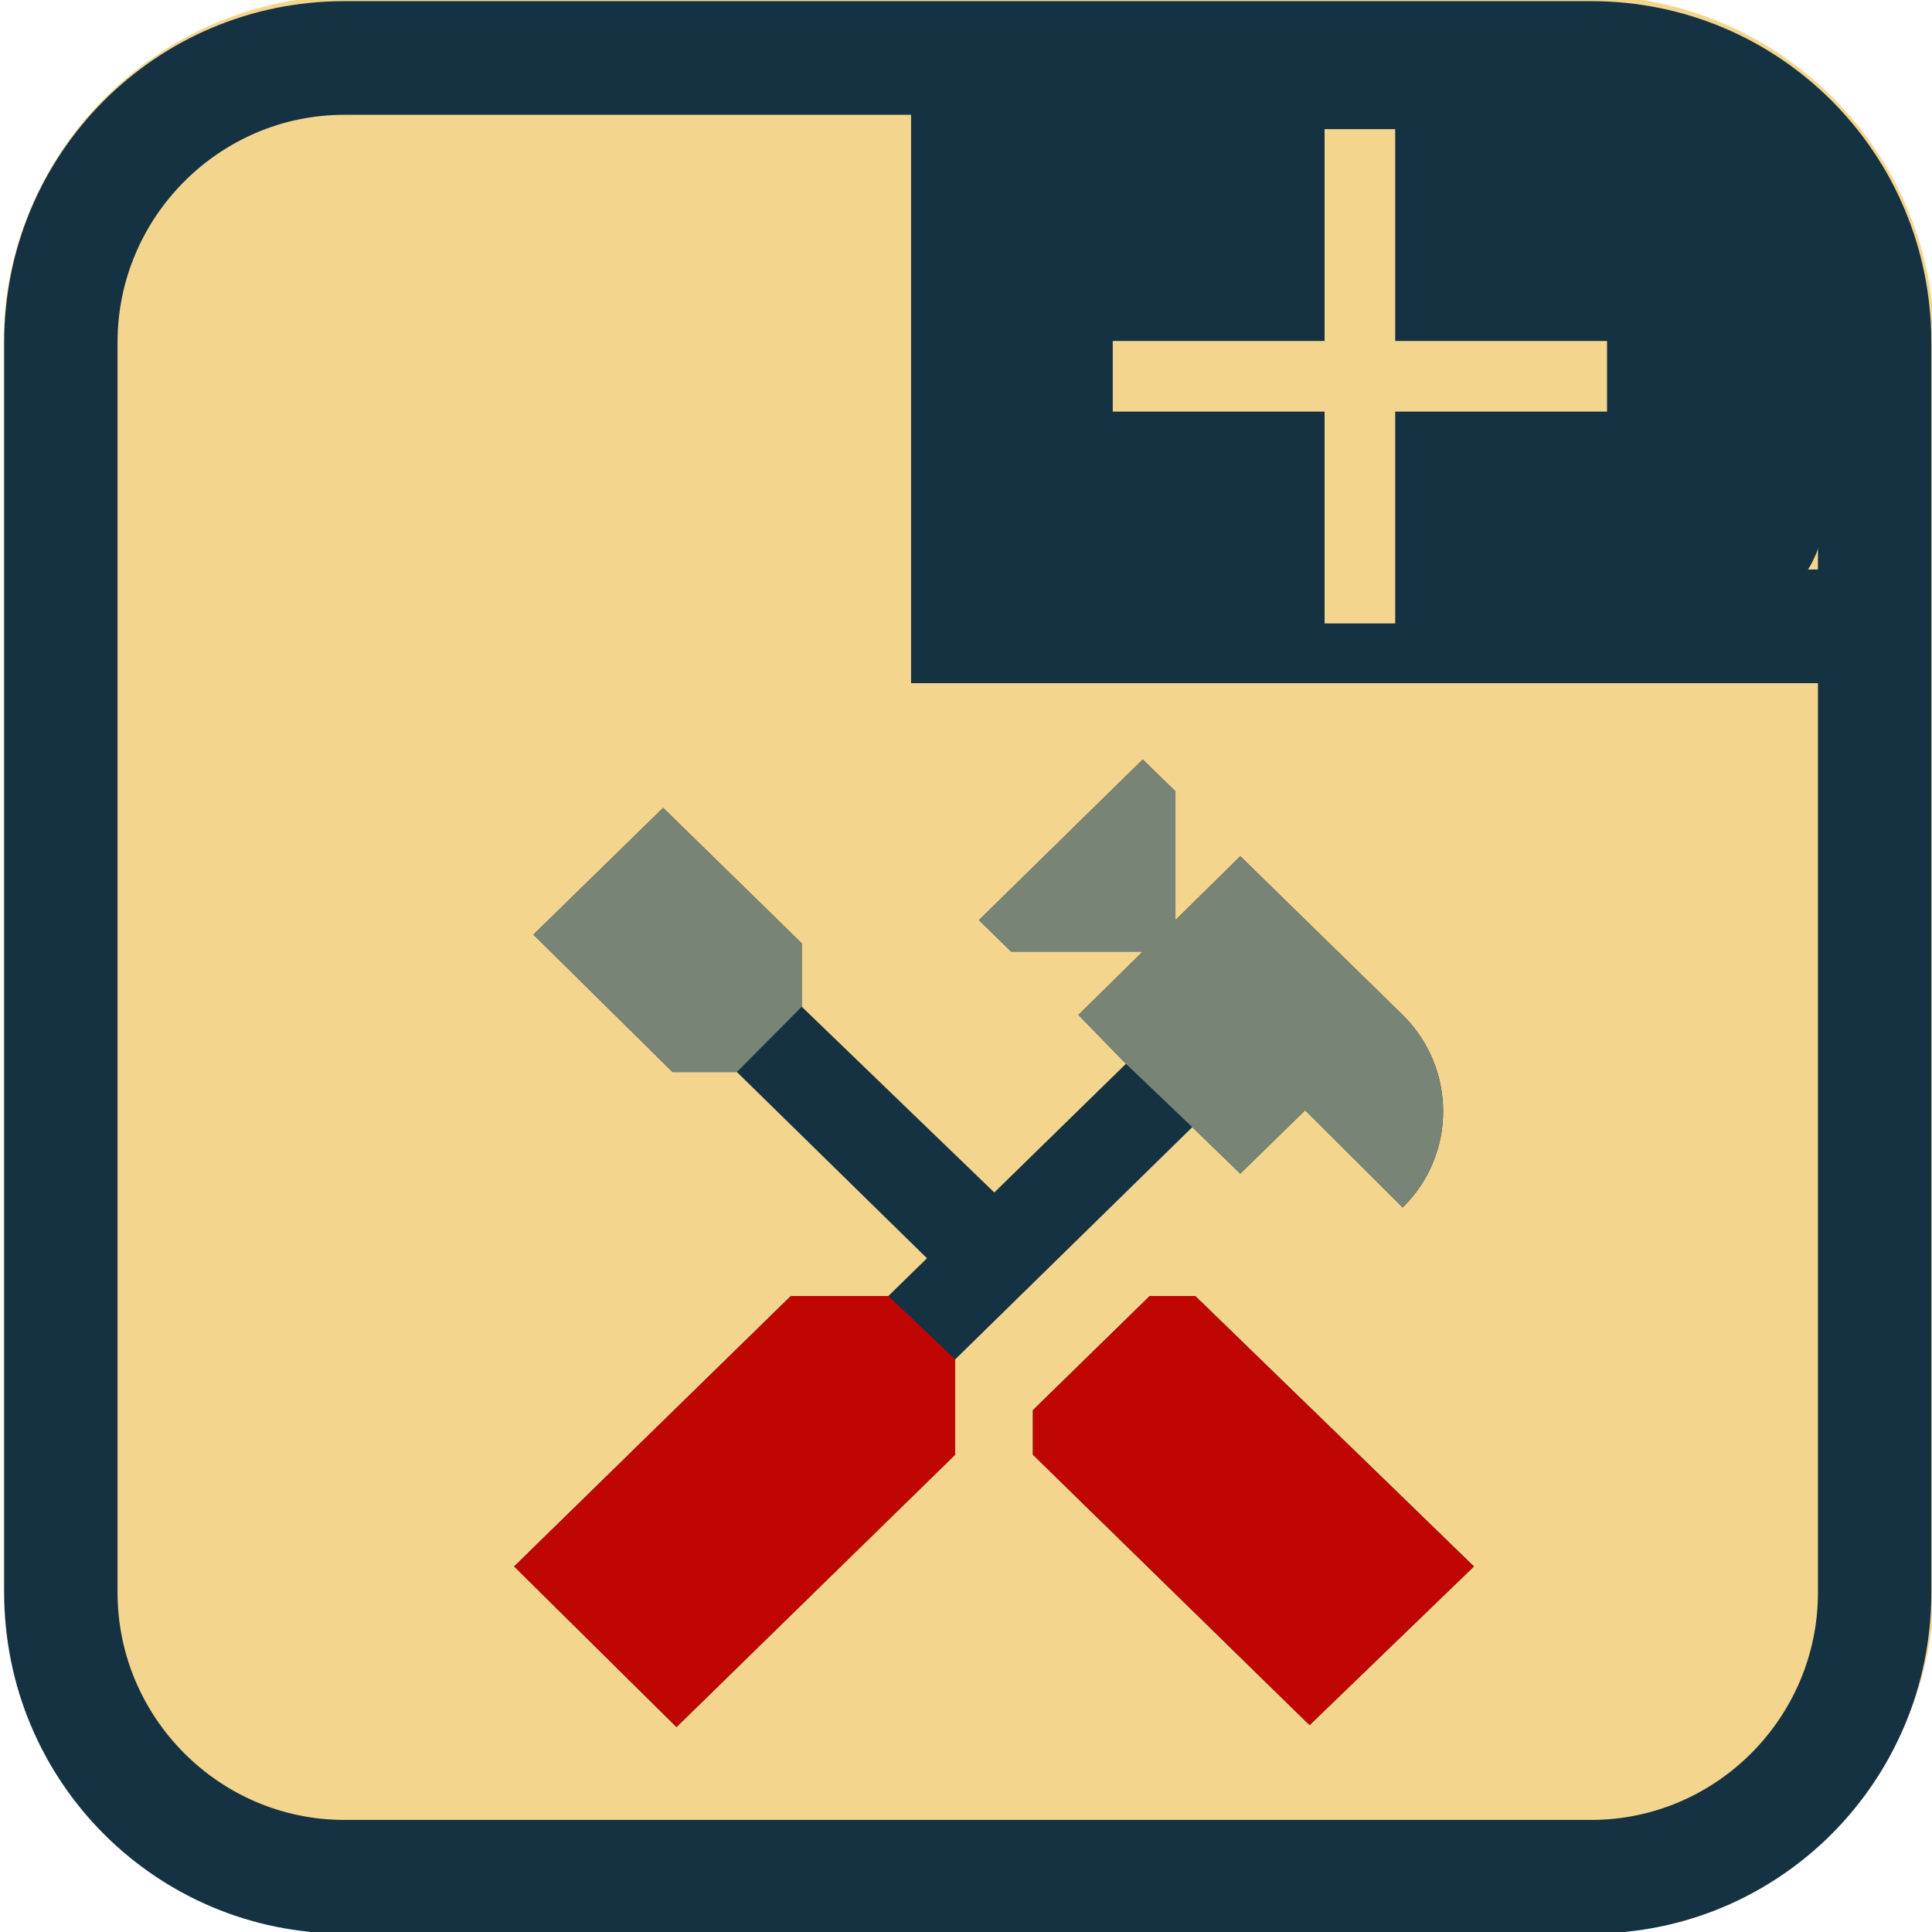
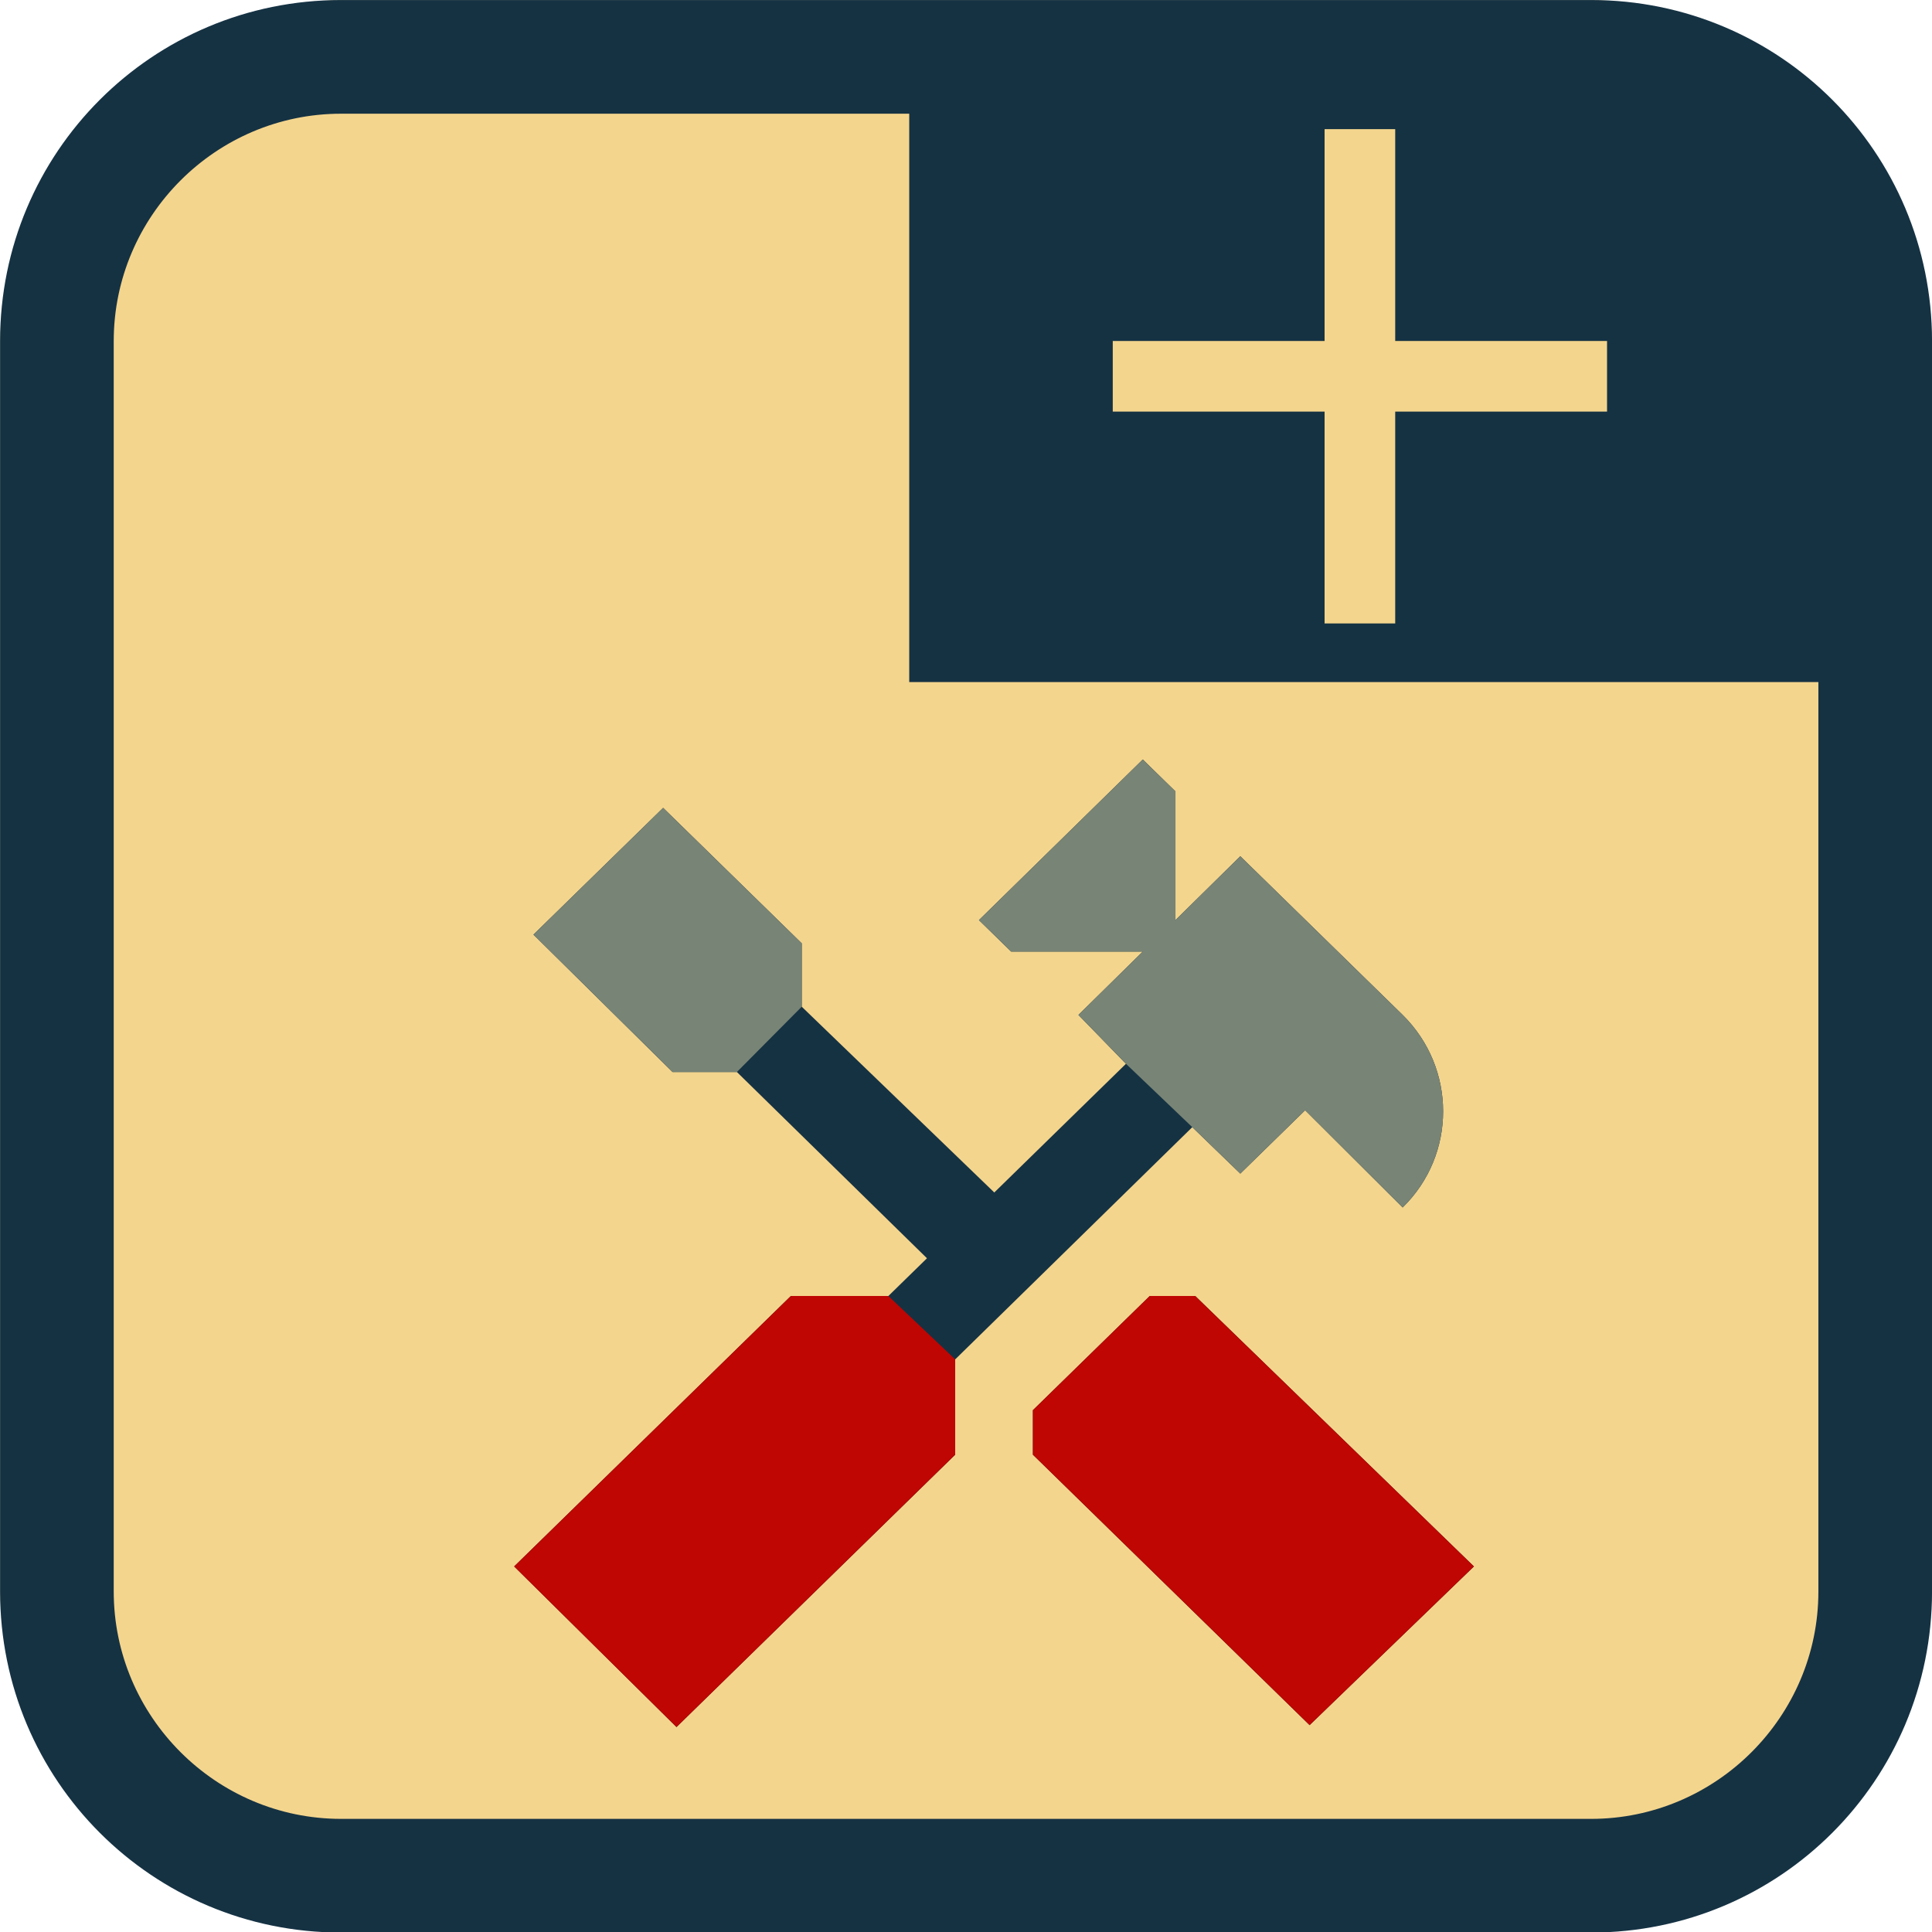
<svg xmlns="http://www.w3.org/2000/svg" width="2048" height="2048" viewBox="0 0 541.867 541.867" version="1.1" id="svg1" xml:space="preserve">
  <defs id="defs1">
    <linearGradient id="swatch37">
      <stop style="stop-color:#000000;stop-opacity:1;" offset="0" id="stop37" />
    </linearGradient>
  </defs>
  <g id="layer1">
-     <rect style="font-variation-settings:'wdth' 75, 'wght' 200;fill:#f4d58d;fill-opacity:1;stroke:none;stroke-width:0.662;stroke-dasharray:none;stroke-opacity:1" id="rect37" width="541.565" height="543.069" x="0.988" y="-1.23" ry="97.513" />
-     <path d="m 96.558,0.319 h 349.734 c 52.778,0 95.382,42.722 95.382,95.646 V 446.667 c 0,52.924 -42.604,95.646 -95.382,95.646 H 96.558 c -52.778,0 -95.382,-42.722 -95.382,-95.646 V 95.965 c 0,-52.924 42.604,-95.646 95.382,-95.646 m 0,31.882 c -34.975,0 -63.589,28.694 -63.589,63.764 V 446.667 c 0,35.07 28.614,63.764 63.589,63.764 h 349.734 c 34.973,0 63.589,-28.694 63.589,-63.764 V 191.611 H 255.528 V 32.201 H 96.558 m 413.323,63.764 c 0,-35.07 -28.615,-63.764 -63.589,-63.764 H 287.322 V 159.729 h 222.558 z" id="path1" style="fill:#153243;fill-opacity:1;stroke-width:31.838" />
-     <rect style="font-variation-settings:'wdth' 75, 'wght' 200;fill:#153243;fill-opacity:1;stroke:none;stroke-width:0.74;stroke-dasharray:none;stroke-opacity:1" id="rect38" width="250.033" height="153.59" x="261.529" y="19.959" ry="29.411" />
+     <rect style="font-variation-settings:'wdth' 75, 'wght' 200;fill:#f4d58d;fill-opacity:1;stroke:none;stroke-width:0.662;stroke-dasharray:none;stroke-opacity:1" id="rect37" width="541.85" height="541.829" x="0.014" y="0.01" ry="97.29" />
+     <path d="m 95.645,0.009 h 350.608 c 52.91,0 95.621,42.723 95.621,95.649 V 446.372 c 0,52.926 -42.71,95.649 -95.621,95.649 H 95.645 c -52.91,0 -95.621,-42.723 -95.621,-95.649 V 95.658 C 0.024,42.733 42.735,0.009 95.645,0.009 m 0,31.883 c -35.062,0 -63.748,28.695 -63.748,63.766 V 446.372 c 0,35.071 28.686,63.766 63.748,63.766 h 350.608 c 35.061,0 63.748,-28.695 63.748,-63.766 V 191.308 H 255.012 V 31.892 H 95.645 m 414.356,63.766 c 0,-35.071 -28.687,-63.766 -63.748,-63.766 H 286.886 V 159.424 h 223.115 z" id="path1" style="fill:#153243;fill-opacity:1;stroke-width:31.878" />
+     <rect style="font-variation-settings:'wdth' 75, 'wght' 200;fill:#153243;fill-opacity:1;stroke:none;stroke-width:0.748;stroke-dasharray:none;stroke-opacity:1" id="rect38" width="259.007" height="151.465" x="261.529" y="19.959" ry="29.004" />
    <path d="m 335.232,363.49 78.162,75.849 -46.092,44.505 -77.606,-75.849 v -12.483 l 32.764,-32.022 h 12.773 m 12.634,-34.329 -13.466,-13.026 -66.5,65.129 v 26.73 l -78.162,76.392 -45.537,-45.048 77.606,-75.849 h 27.35 l 10.829,-10.584 -53.311,-52.239 h -18.048 l -39.012,-38.535 36.374,-35.55 38.873,37.993 v 17.775 l 54.005,52.104 36.929,-36.092 -13.328,-13.704 18.048,-17.775 h -36.929 l -9.024,-8.82 45.953,-45.048 9.163,8.955 v 36.093 l 18.187,-17.911 45.536,44.505 c 15.133,14.925 15.133,39.214 0,54.003 l -27.349,-27.273 z" id="path1-8" style="fill:#153243;fill-opacity:1;stroke-width:13.725" />
    <path d="m 450.727,115.442 h -59.414 v 59.414 H 371.508 V 115.442 H 312.094 V 95.637 h 59.414 V 36.222 h 19.805 v 59.414 h 59.414 z" id="path1-6" style="fill:#f4d58d;fill-opacity:1;stroke-width:9.902" />
    <path d="m 206.675,300.667 h -18.048 l -39.012,-38.535 36.374,-35.55 38.873,37.993 v 17.775 z" id="path40" style="fill:#788475;fill-opacity:1;stroke-width:13.725" />
    <path d="m 347.866,329.161 -13.466,-13.026 -18.604,-17.775 -13.328,-13.704 18.048,-17.775 h -36.929 l -9.024,-8.82 45.953,-45.048 9.163,8.955 v 36.093 l 18.187,-17.911 45.536,44.505 c 15.133,14.925 15.133,39.214 0,54.003 l -27.349,-27.273 z" id="path41" style="fill:#788475;fill-opacity:1;stroke-width:13.725" />
    <path d="m 335.232,363.49 78.162,75.849 -46.092,44.505 -77.606,-75.849 v -12.483 l 32.764,-32.022 h 12.773 m -67.333,17.775 v 26.73 l -78.162,76.392 -45.537,-45.048 77.606,-75.849 h 27.35 z" id="path43" style="fill:#bf0603;fill-opacity:1;stroke-width:13.725" />
  </g>
</svg>
